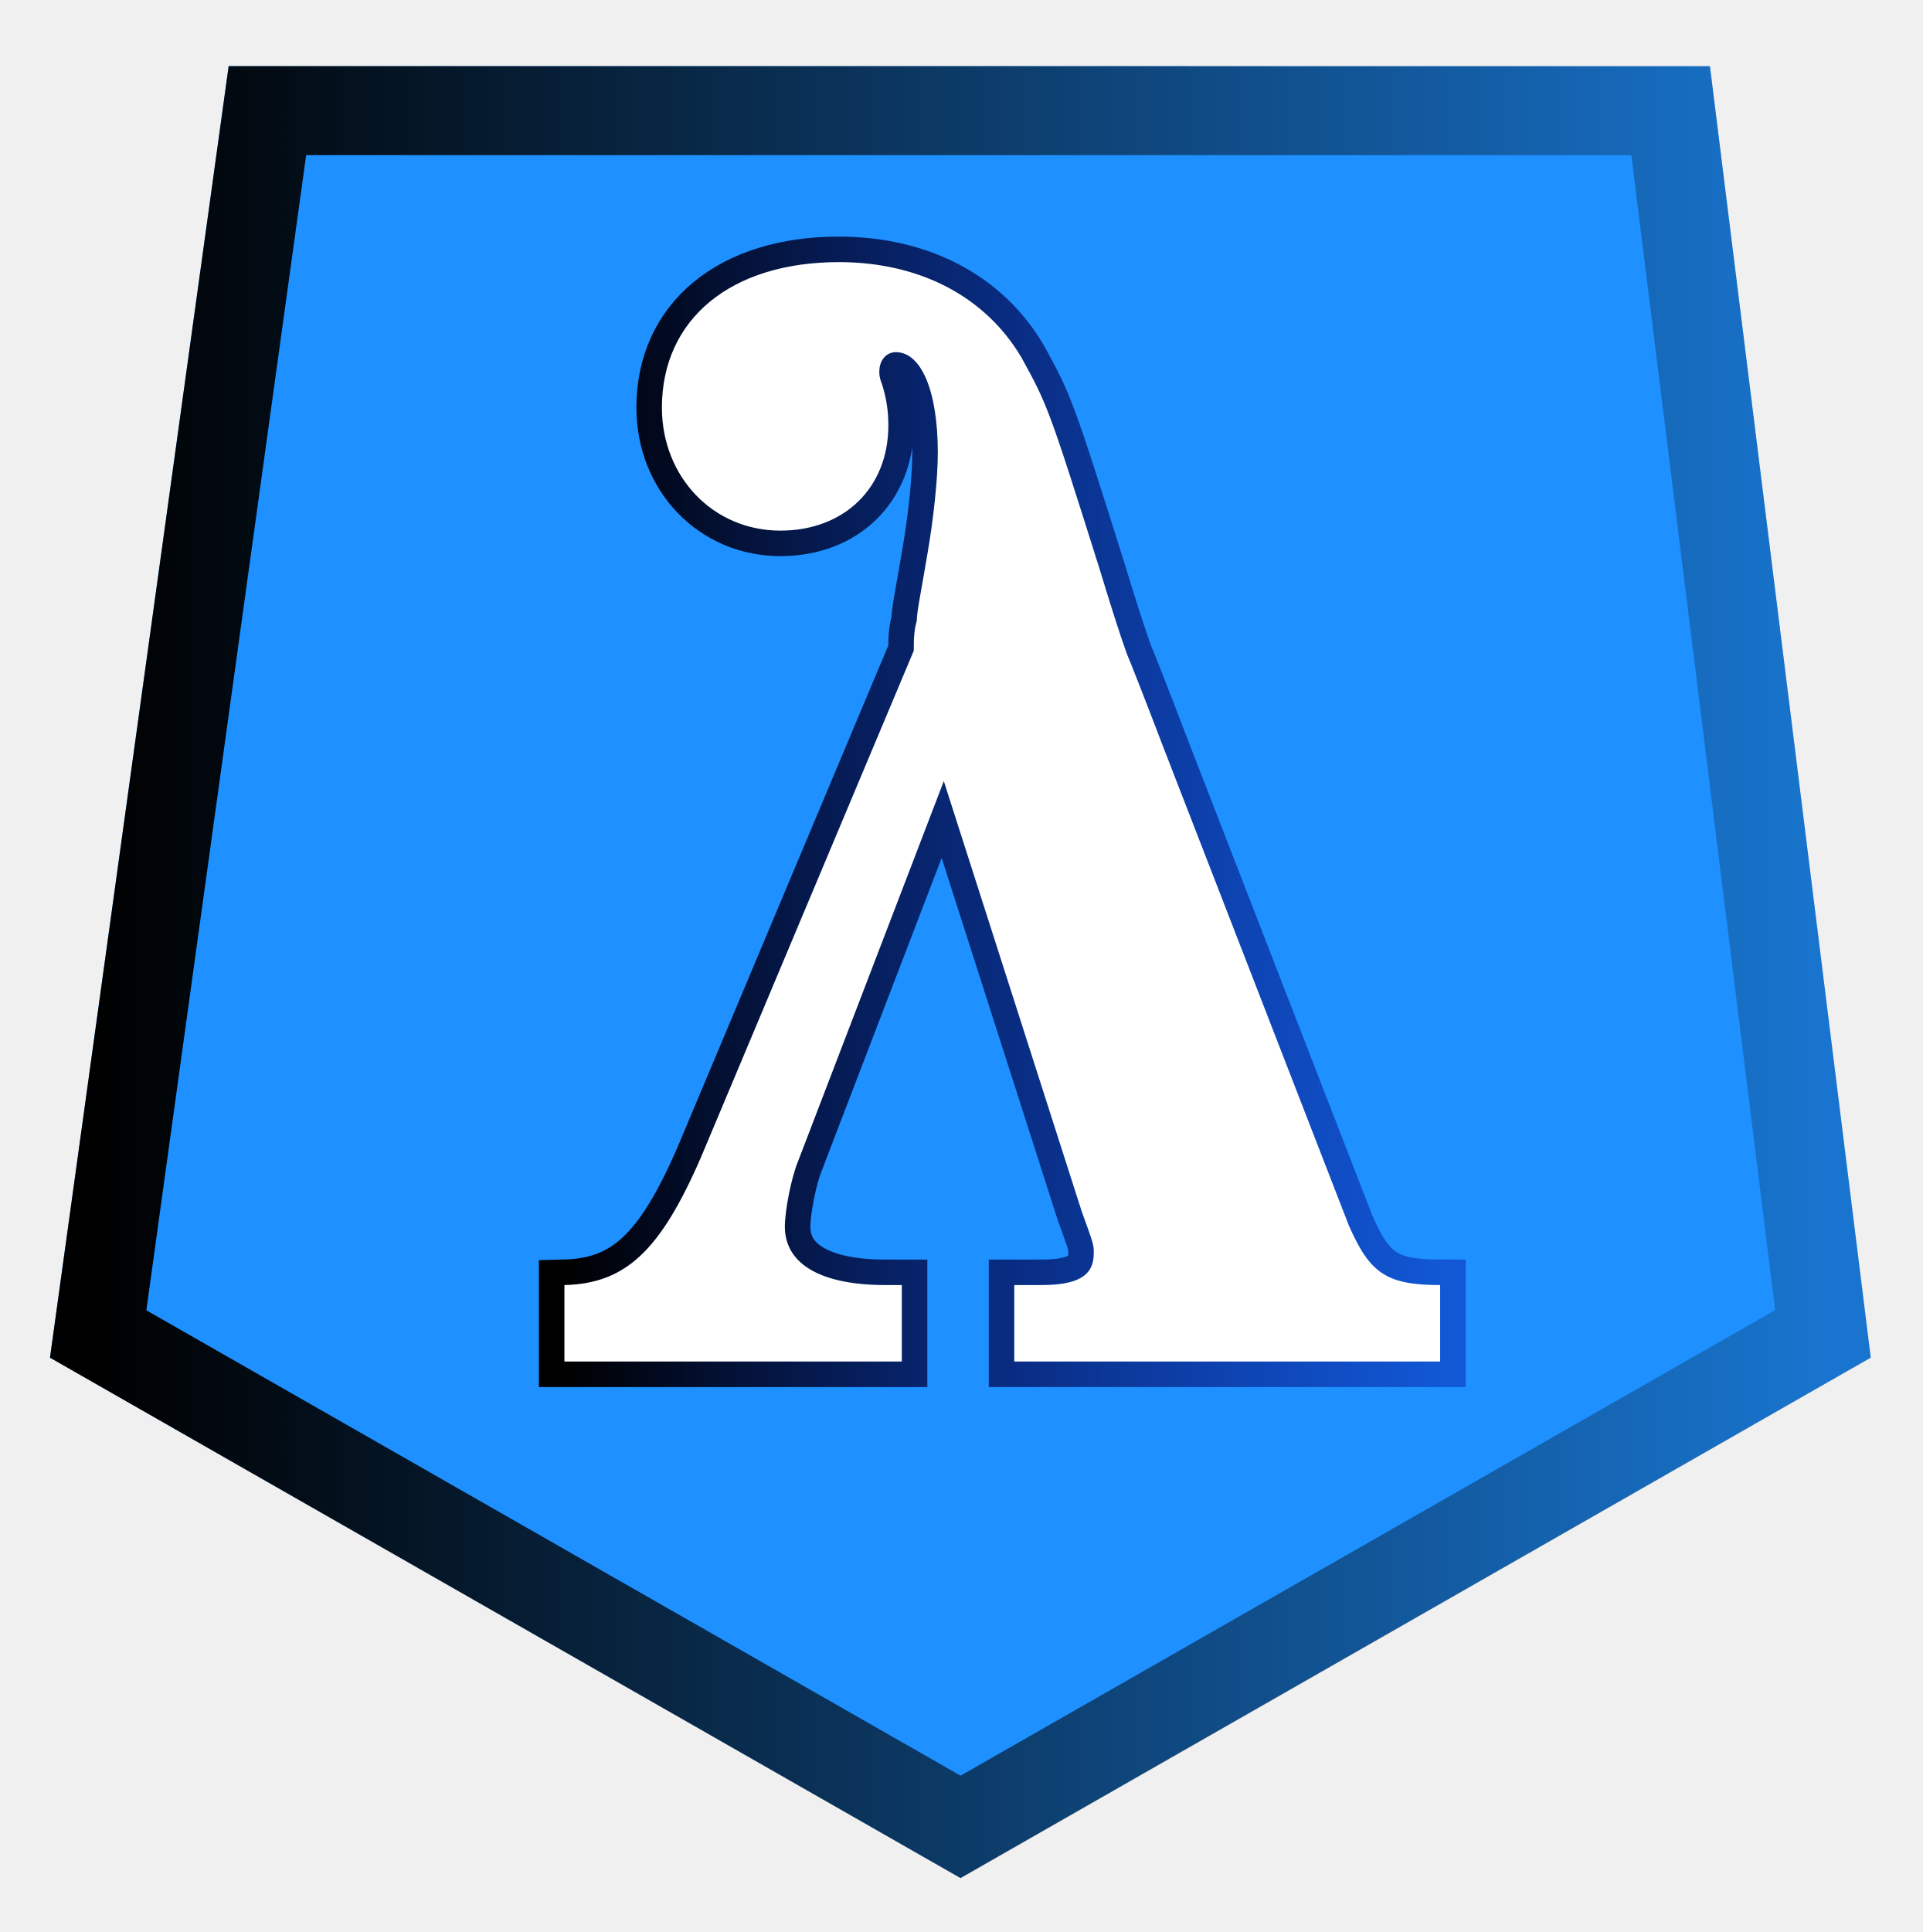
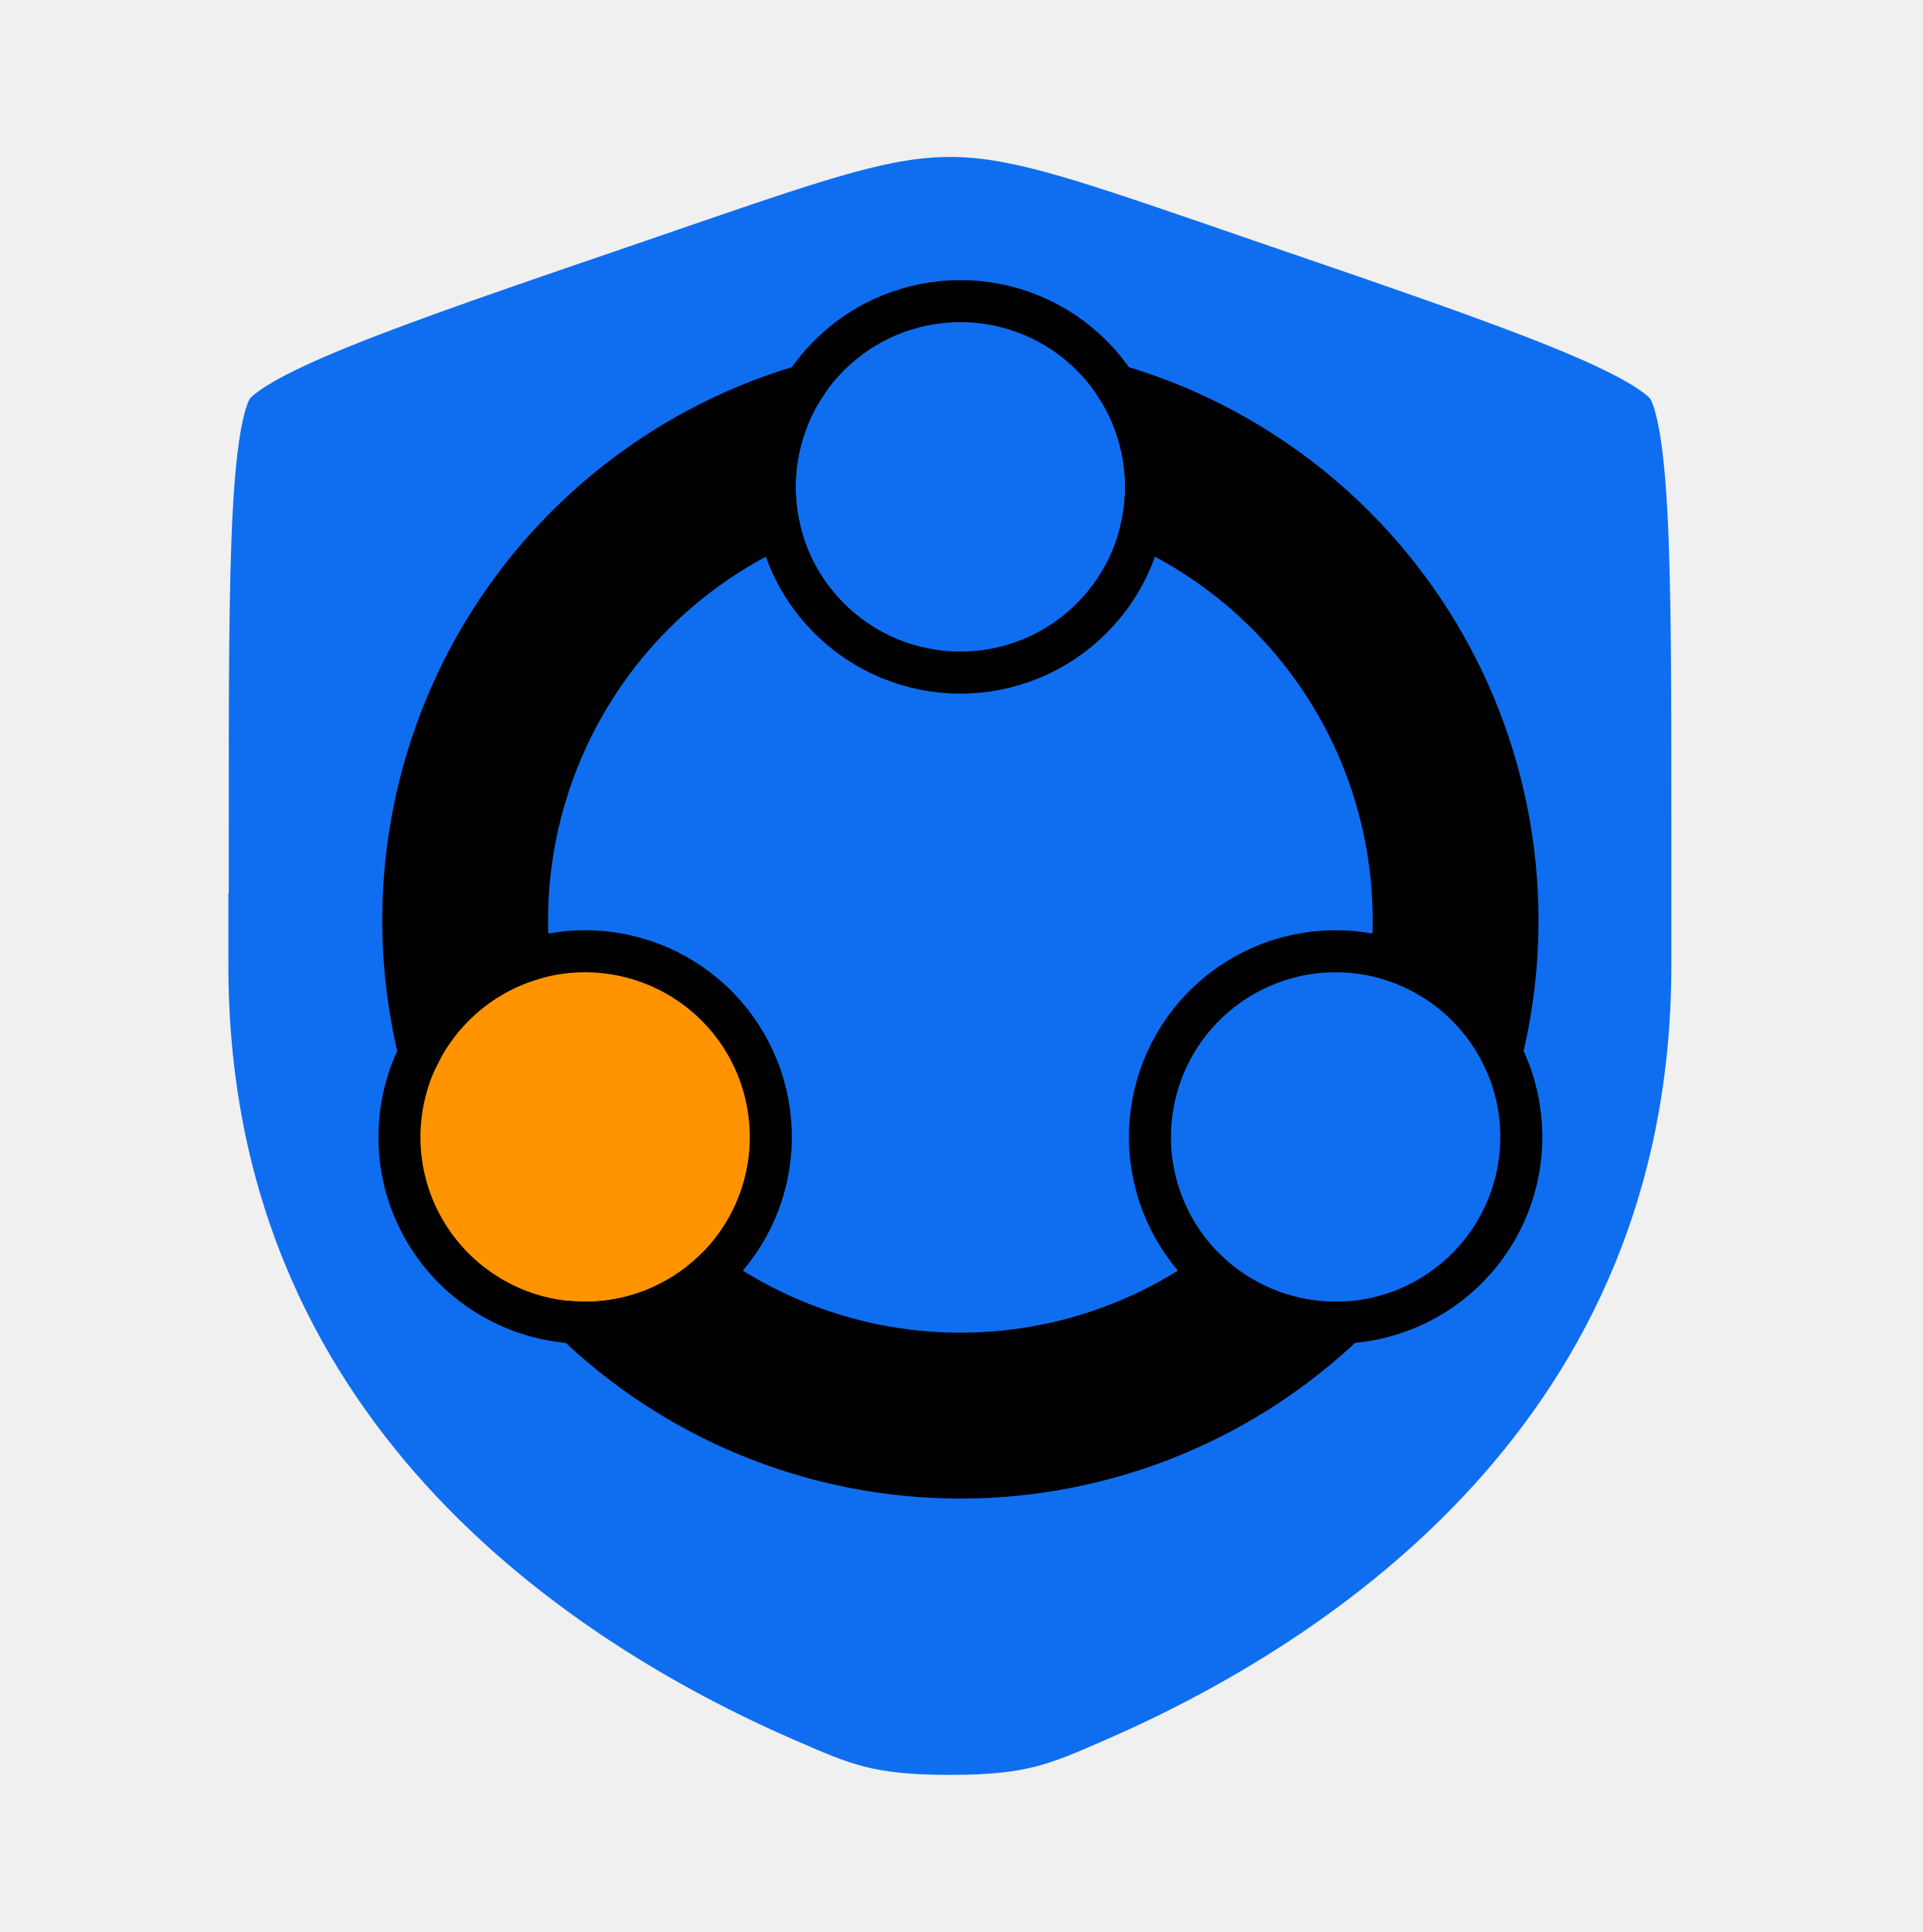
<svg xmlns="http://www.w3.org/2000/svg" xmlns:xlink="http://www.w3.org/1999/xlink" width="345.869" height="347.488" viewBox="0 0 91.511 91.94" version="1.1" id="svg1" xml:space="preserve">
  <defs id="defs1">
+     <rect x="61.722" y="44.344" width="207.937" height="204.342" id="rect1106" />
+     <linearGradient id="linearGradient1048">
+       <stop style="stop-color:#000000;stop-opacity:1;" offset="0" id="stop1046" />
+     </linearGradient>
    <linearGradient id="linearGradient5428">
      <stop style="stop-color:#ffffff;stop-opacity:1;" offset="0" id="stop5426" />
-     </linearGradient>
-     <linearGradient id="linearGradient4602">
-       <stop style="stop-color:#000000;stop-opacity:1;" offset="0" id="stop4598" />
-       <stop style="stop-color:#000000;stop-opacity:0.191;" offset="1" id="stop4600" />
-     </linearGradient>
-     <linearGradient id="linearGradient4594">
-       <stop style="stop-color:#000000;stop-opacity:1;" offset="0" id="stop4590" />
-       <stop style="stop-color:#000495;stop-opacity:0.41;" offset="1" id="stop4592" />
    </linearGradient>
    <linearGradient id="linearGradient6100">
      <stop style="stop-color:#00337d;stop-opacity:1;" offset="0" id="stop6096" />
      <stop style="stop-color:#000000;stop-opacity:0.076;" offset="0.992" id="stop6098" />
    </linearGradient>
    <linearGradient xlink:href="#linearGradient6100" id="linearGradient7748" x1="200.552" y1="142.972" x2="227.646" y2="142.972" gradientUnits="userSpaceOnUse" gradientTransform="matrix(1.686073,0,0,1.686073,-104.1844,-86.10229)" />
    <linearGradient xlink:href="#linearGradient6100" id="linearGradient1333" gradientUnits="userSpaceOnUse" gradientTransform="matrix(1.686073,0,0,1.686073,-104.1844,-86.10229)" x1="200.552" y1="142.972" x2="227.646" y2="142.972" />
-     <linearGradient xlink:href="#linearGradient4594" id="linearGradient4596" x1="236.389" y1="155.78" x2="278.073" y2="155.78" gradientUnits="userSpaceOnUse" />
-     <linearGradient xlink:href="#linearGradient4602" id="linearGradient4678" gradientUnits="userSpaceOnUse" x1="15.625" y1="104.972" x2="176.729" y2="104.972" gradientTransform="matrix(0.9472952,0,0,0.9472952,5.08582,5.24397)" />
  </defs>
  <g id="g4" transform="matrix(0.5379657,0,0,0.5379657,-6.025747,-10.21436)" style="display:inline;fill:#1a1a1a">
-     <path d="M 96.177,185.105 15.625,139.077 31.432,24.839 162.501,24.842 176.729,139.077 Z" fill="#1e90ff" stroke="#ffffff" stroke-width="11.275" id="path48" style="stroke:none;stroke-width:8.307;stroke-dasharray:none;fill:#1e90ff;fill-opacity:1;stroke-linejoin:miter;stroke-linecap:square;paint-order:normal" />
-     <path d="M 96.194,180.593 19.887,136.991 34.862,28.774 159.023,28.777 172.5,136.991 Z" fill="#1e90ff" stroke="#ffffff" stroke-width="11.275" id="path48-7" style="display:inline;fill:none;fill-opacity:1;stroke:url(#linearGradient4678);stroke-width:7.87;stroke-linecap:square;stroke-linejoin:miter;stroke-dasharray:none;paint-order:normal" />
-     <path d="m 242.884,172.233 c -1.927,4.425 -3.569,5.996 -6.495,6.067 v 3.64 h 16.06 v -3.64 h -0.785 c -3.069,0 -4.782,-0.999 -4.782,-2.784 0,-0.714 0.286,-2.284 0.642,-3.141 l 6.924,-18.058 6.567,20.485 c 0.571,1.57 0.571,1.57 0.571,1.999 0,1.071 -0.785,1.499 -2.498,1.499 h -1.285 v 3.64 h 20.271 v -3.64 c -2.57,0 -3.355,-0.571 -4.354,-2.855 l -8.779,-22.627 c -0.928,-2.427 -1.57,-4.068 -1.784,-4.568 -0.357,-0.999 -0.785,-2.355 -1.285,-3.997 -2.427,-7.709 -2.498,-7.851 -3.712,-10.064 -1.713,-2.926 -4.854,-4.568 -8.708,-4.568 -5.139,0 -8.422,2.712 -8.422,6.924 0,3.283 2.427,5.853 5.639,5.853 3.069,0 5.139,-2.07 5.139,-4.996 0,-0.642 -0.071,-1.213 -0.286,-1.927 -0.143,-0.357 -0.143,-0.5 -0.143,-0.642 0,-0.571 0.357,-0.928 0.785,-0.928 1.213,0 1.999,1.856 1.999,4.782 0,1.285 -0.214,3.212 -0.5,4.854 -0.286,1.713 -0.5,2.712 -0.5,3.141 -0.143,0.5 -0.143,0.928 -0.143,1.428 z" style="display:inline;fill:#ffffff;font-weight:bold;font-size:71.377px;line-height:97.792px;font-family:C059;-inkscape-font-specification:'C059 Bold';text-align:end;text-anchor:end;opacity:1;stroke:url(#linearGradient4596);stroke-width:2.428;paint-order:stroke fill markers;fill-opacity:1" id="path4502" transform="matrix(1.858855,0,0,1.858855,-378.272,-198.772)" />
+     <g style="fill:none;stroke:#000000;stroke-opacity:1;stroke-width:0.679;stroke-dasharray:none" id="g1081" transform="matrix(5.477182,0,0,5.477182,30.45066,29.19259)">
+       <path d="m 7.984,10.33 c 0,-1.509 0,-2.264 0.178,-2.517 0.178,-0.254 0.888,-0.497 2.307,-0.982 l 0.27,-0.093 c 0.74,-0.253 1.109,-0.38 1.492,-0.38 0.383,0 0.753,0.127 1.492,0.38 l 0.27,0.093 c 1.419,0.486 2.128,0.729 2.307,0.982 0.178,0.254 0.178,1.008 0.178,2.517 0,0.228 0,0.475 0,0.743 0,2.661 -2.001,3.952 -3.256,4.5 -0.34,0.149 -0.511,0.223 -0.992,0.223 -0.481,0 -0.651,-0.074 -0.992,-0.223 -1.255,-0.548 -3.256,-1.84 -3.256,-4.5 0,-0.268 0,-0.515 0,-0.743 z" stroke="#1c274c" stroke-width="0.708" id="path1201" style="display:inline;mix-blend-mode:exclusion;fill:#ff9300;fill-opacity:1;stroke:#000000;opacity:1" transform="matrix(2.993157,0,0,2.993157,-24.77631,-19.41833)" />
+       <path d="M 9,6 C 9,6.394 9.078,6.784 9.228,7.148 9.379,7.512 9.6,7.843 9.879,8.121 10.157,8.4 10.488,8.621 10.852,8.772 11.216,8.922 11.606,9 12,9 12.394,9 12.784,8.922 13.148,8.772 13.512,8.621 13.843,8.4 14.121,8.121 14.4,7.843 14.621,7.512 14.772,7.148 14.922,6.784 15,6.394 15,6 15,5.606 14.922,5.216 14.772,4.852 14.621,4.488 14.4,4.157 14.121,3.879 13.843,3.6 13.512,3.379 13.148,3.228 12.784,3.078 12.394,3 12,3 11.606,3 11.216,3.078 10.852,3.228 10.488,3.379 10.157,3.6 9.879,3.879 9.6,4.157 9.379,4.488 9.228,4.852 9.078,5.216 9,5.606 9,6 Z" stroke="#33363f" stroke-width="2" id="path1063" style="stroke:#000000;stroke-opacity:1;stroke-width:0.679;stroke-dasharray:none" />
+       <path d="m 4.438,13.902 c -0.341,0.197 -0.64,0.459 -0.88,0.772 -0.24,0.312 -0.416,0.669 -0.518,1.05 -0.102,0.381 -0.128,0.777 -0.077,1.168 0.051,0.391 0.179,0.767 0.376,1.108 0.197,0.341 0.459,0.64 0.772,0.88 0.313,0.24 0.669,0.416 1.05,0.518 0.381,0.102 0.777,0.128 1.168,0.076 0.391,-0.051 0.767,-0.179 1.108,-0.376 C 7.779,18.901 8.078,18.638 8.318,18.326 8.558,18.013 8.734,17.657 8.836,17.276 8.938,16.895 8.964,16.499 8.912,16.108 8.861,15.717 8.733,15.341 8.536,15 8.339,14.658 8.077,14.359 7.764,14.12 7.452,13.88 7.095,13.704 6.714,13.602 6.334,13.5 5.937,13.474 5.546,13.525 5.156,13.577 4.779,13.704 4.438,13.902 Z" stroke="#33363f" stroke-width="2" id="path1065" style="stroke:#000000;stroke-opacity:1;stroke-width:0.679;stroke-dasharray:none;fill:#ff9300;fill-opacity:1" />
+       <path d="m 19.562,13.902 c 0.341,0.197 0.64,0.459 0.88,0.772 0.24,0.313 0.416,0.669 0.518,1.05 0.102,0.381 0.128,0.777 0.076,1.168 -0.051,0.391 -0.179,0.767 -0.376,1.108 -0.197,0.341 -0.459,0.64 -0.772,0.88 -0.313,0.24 -0.669,0.416 -1.05,0.518 -0.381,0.102 -0.777,0.128 -1.168,0.076 -0.391,-0.051 -0.767,-0.179 -1.108,-0.376 -0.341,-0.197 -0.64,-0.459 -0.88,-0.772 -0.24,-0.313 -0.416,-0.669 -0.518,-1.05 -0.102,-0.381 -0.128,-0.777 -0.076,-1.168 0.051,-0.391 0.179,-0.767 0.376,-1.108 0.197,-0.341 0.459,-0.64 0.772,-0.88 0.313,-0.24 0.669,-0.416 1.05,-0.518 0.381,-0.102 0.777,-0.128 1.168,-0.077 0.391,0.051 0.767,0.179 1.108,0.376 z" stroke="#33363f" stroke-width="2" id="path1067" style="stroke:#000000;stroke-opacity:1;stroke-width:0.679;stroke-dasharray:none" />
+       <path fill-rule="evenodd" clip-rule="evenodd" d="M 9.07,6.643 C 9.023,6.433 9,6.217 9,6 9,5.606 9.078,5.216 9.228,4.852 9.3,4.679 9.388,4.514 9.49,4.357 9.173,4.449 8.861,4.559 8.556,4.685 7.464,5.138 6.472,5.801 5.636,6.636 4.8,7.472 4.137,8.464 3.685,9.556 3.233,10.648 3,11.818 3,13 3,13.726 3.088,14.446 3.26,15.148 3.344,14.981 3.444,14.822 3.558,14.674 3.798,14.361 4.097,14.099 4.438,13.902 4.625,13.793 4.824,13.706 5.029,13.641 5.01,13.428 5,13.214 5,13 5,12.081 5.181,11.171 5.533,10.322 5.885,9.472 6.4,8.701 7.05,8.051 7.635,7.465 8.319,6.989 9.07,6.643 Z m 5.861,-6e-5 c 0.75,0.346 1.434,0.822 2.019,1.407 0.65,0.65 1.166,1.422 1.518,2.271 C 18.819,11.171 19,12.081 19,13 c 0,0.214 -0.01,0.428 -0.029,0.64 0.205,0.065 0.404,0.153 0.592,0.261 0.341,0.197 0.64,0.459 0.88,0.772 0.114,0.149 0.214,0.307 0.298,0.474 C 20.912,14.447 21,13.726 21,13 21,11.818 20.767,10.648 20.315,9.556 19.863,8.464 19.2,7.472 18.364,6.636 17.528,5.801 16.536,5.138 15.444,4.685 15.139,4.559 14.827,4.449 14.51,4.357 c 0.102,0.156 0.19,0.322 0.262,0.495 0.151,0.364 0.228,0.754 0.228,1.148 0,0.217 -0.023,0.432 -0.07,0.643 z m 3.3,12.852 c -0.186,0.01 -0.374,0.004 -0.56,-0.021 -0.391,-0.051 -0.767,-0.179 -1.108,-0.376 -0.188,-0.108 -0.362,-0.236 -0.522,-0.382 -0.424,0.299 -0.88,0.552 -1.362,0.751 -0.849,0.352 -1.76,0.533 -2.679,0.533 -0.919,0 -1.829,-0.181 -2.679,-0.533 C 8.84,19.268 8.383,19.016 7.959,18.716 7.8,18.862 7.625,18.99 7.438,19.098 7.097,19.295 6.72,19.423 6.329,19.474 6.143,19.499 5.956,19.506 5.77,19.495 c 0.807,0.774 1.752,1.392 2.786,1.82 1.092,0.452 2.262,0.685 3.444,0.685 1.182,0 2.352,-0.233 3.444,-0.685 1.034,-0.428 1.979,-1.046 2.786,-1.82 z" fill="#33363f" id="path1069" style="stroke:#000000;stroke-opacity:1;stroke-width:0.679;stroke-dasharray:none;fill:#000000" />
+     </g>
  </g>
</svg>
